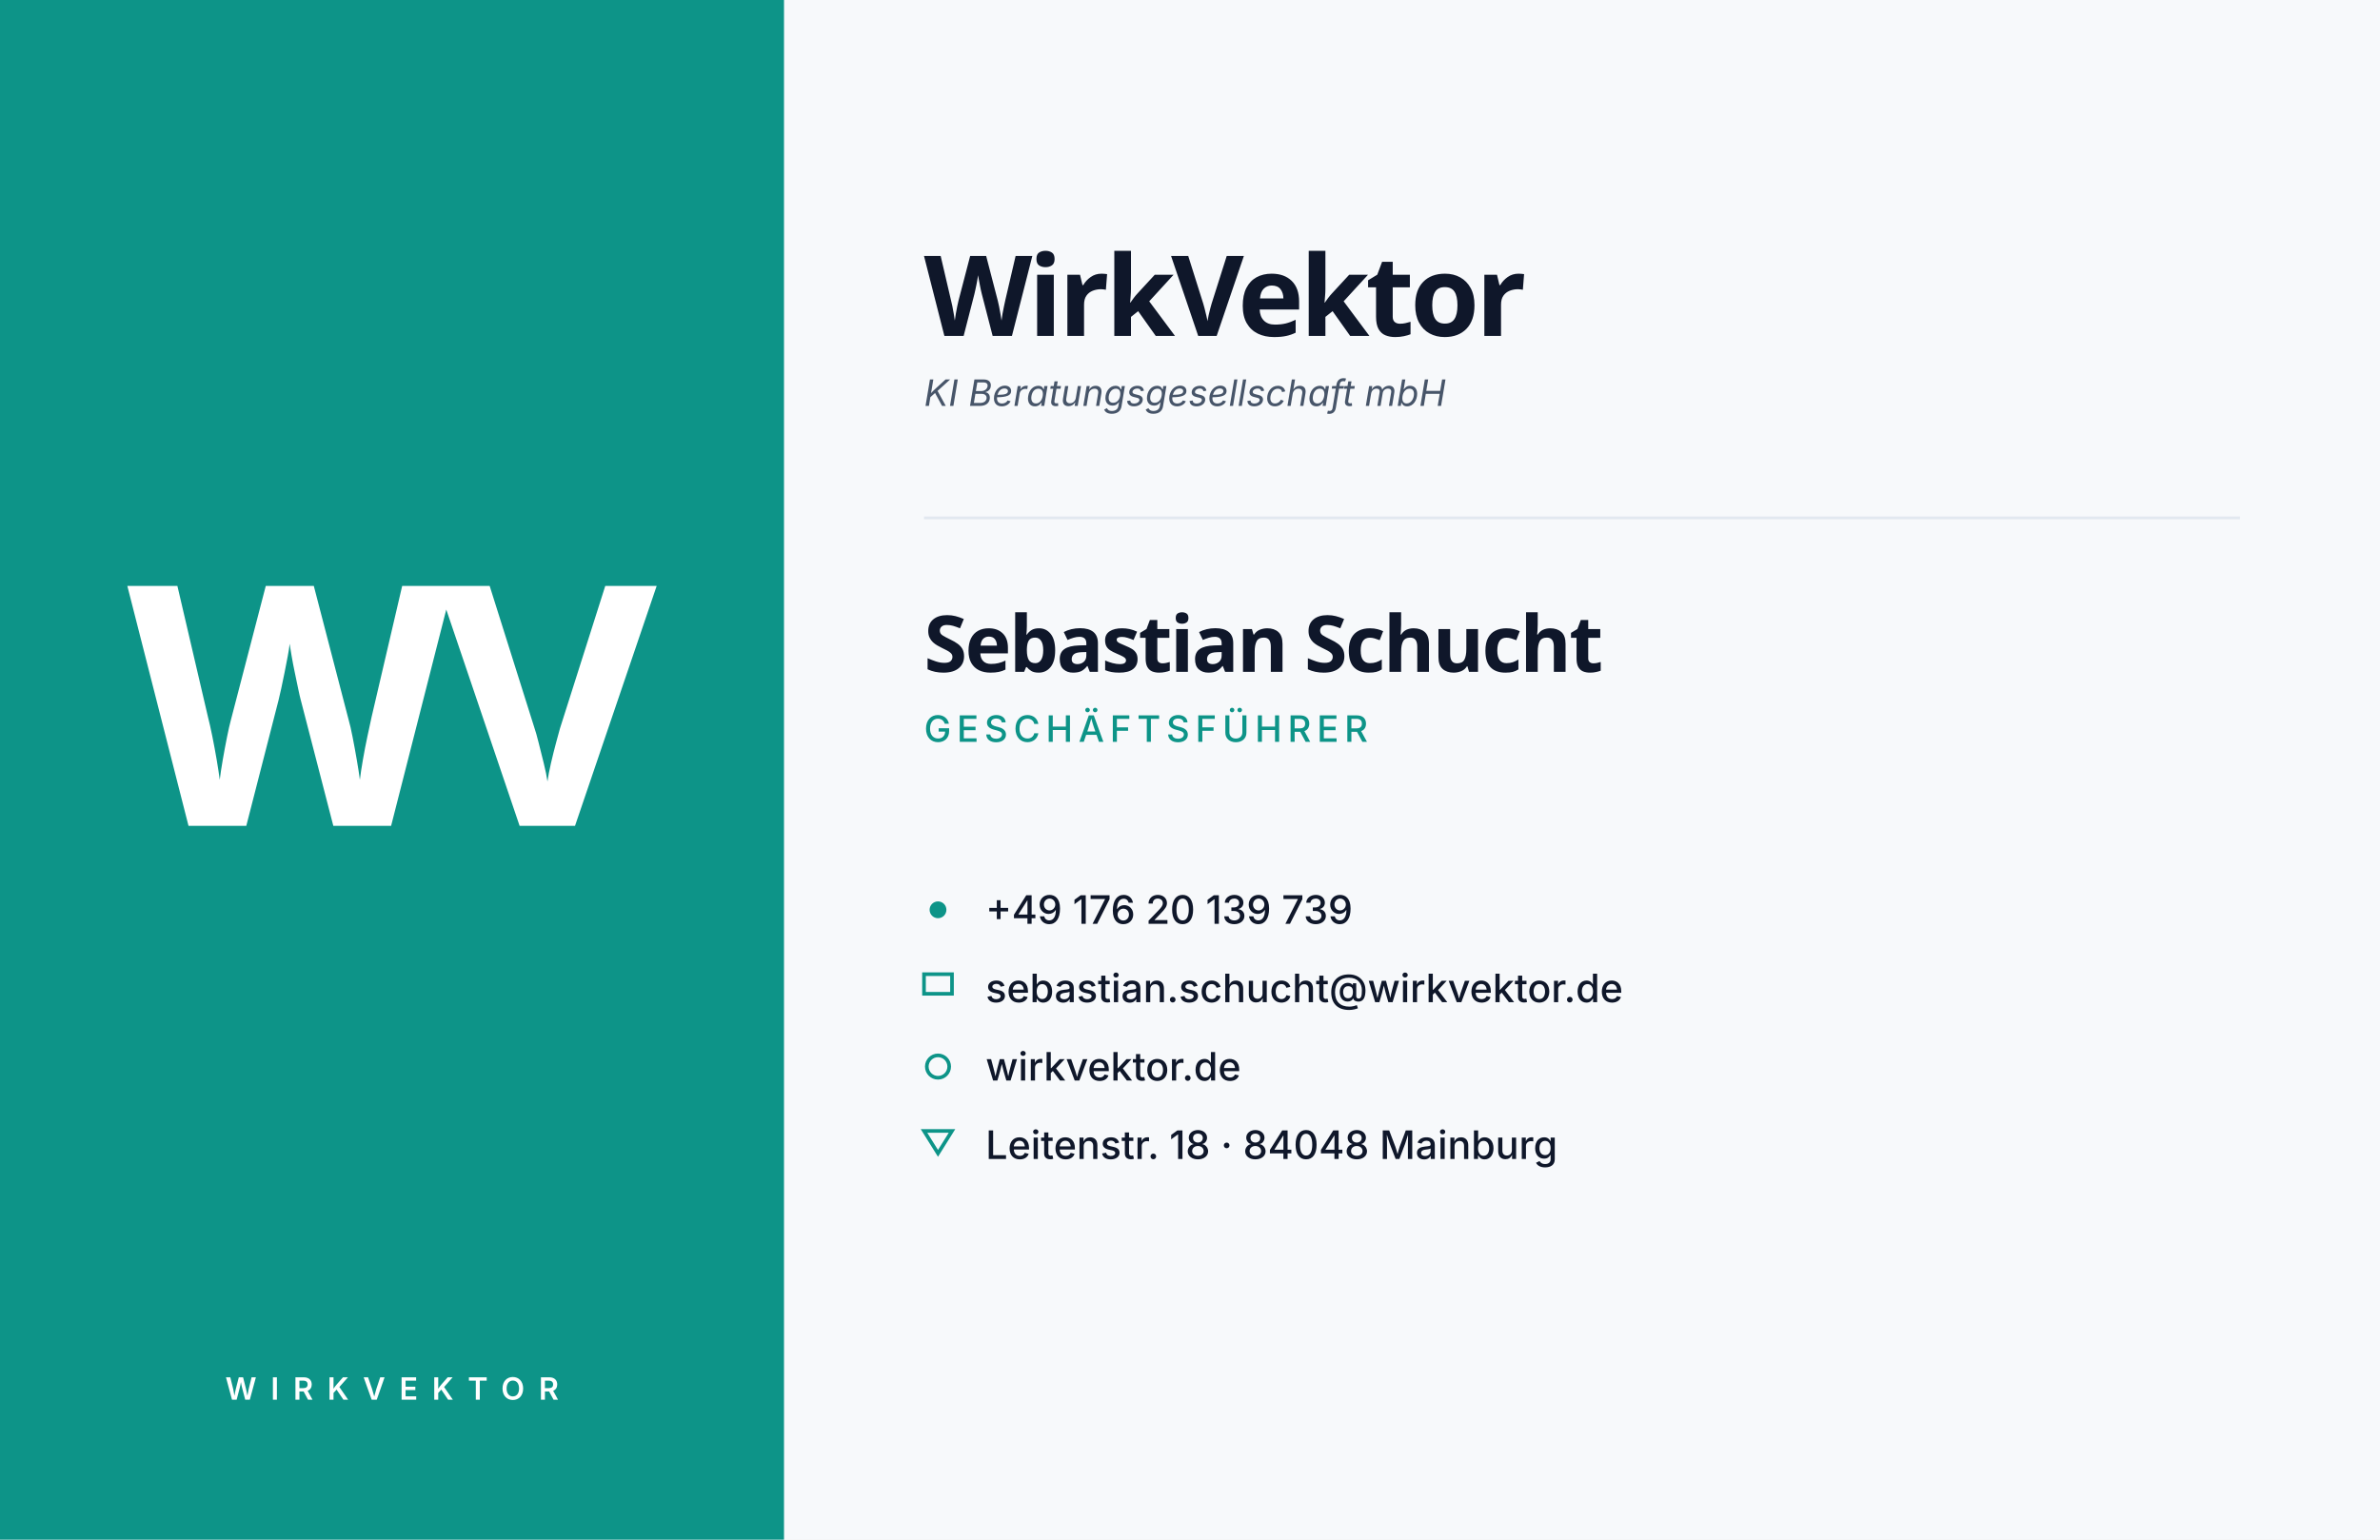
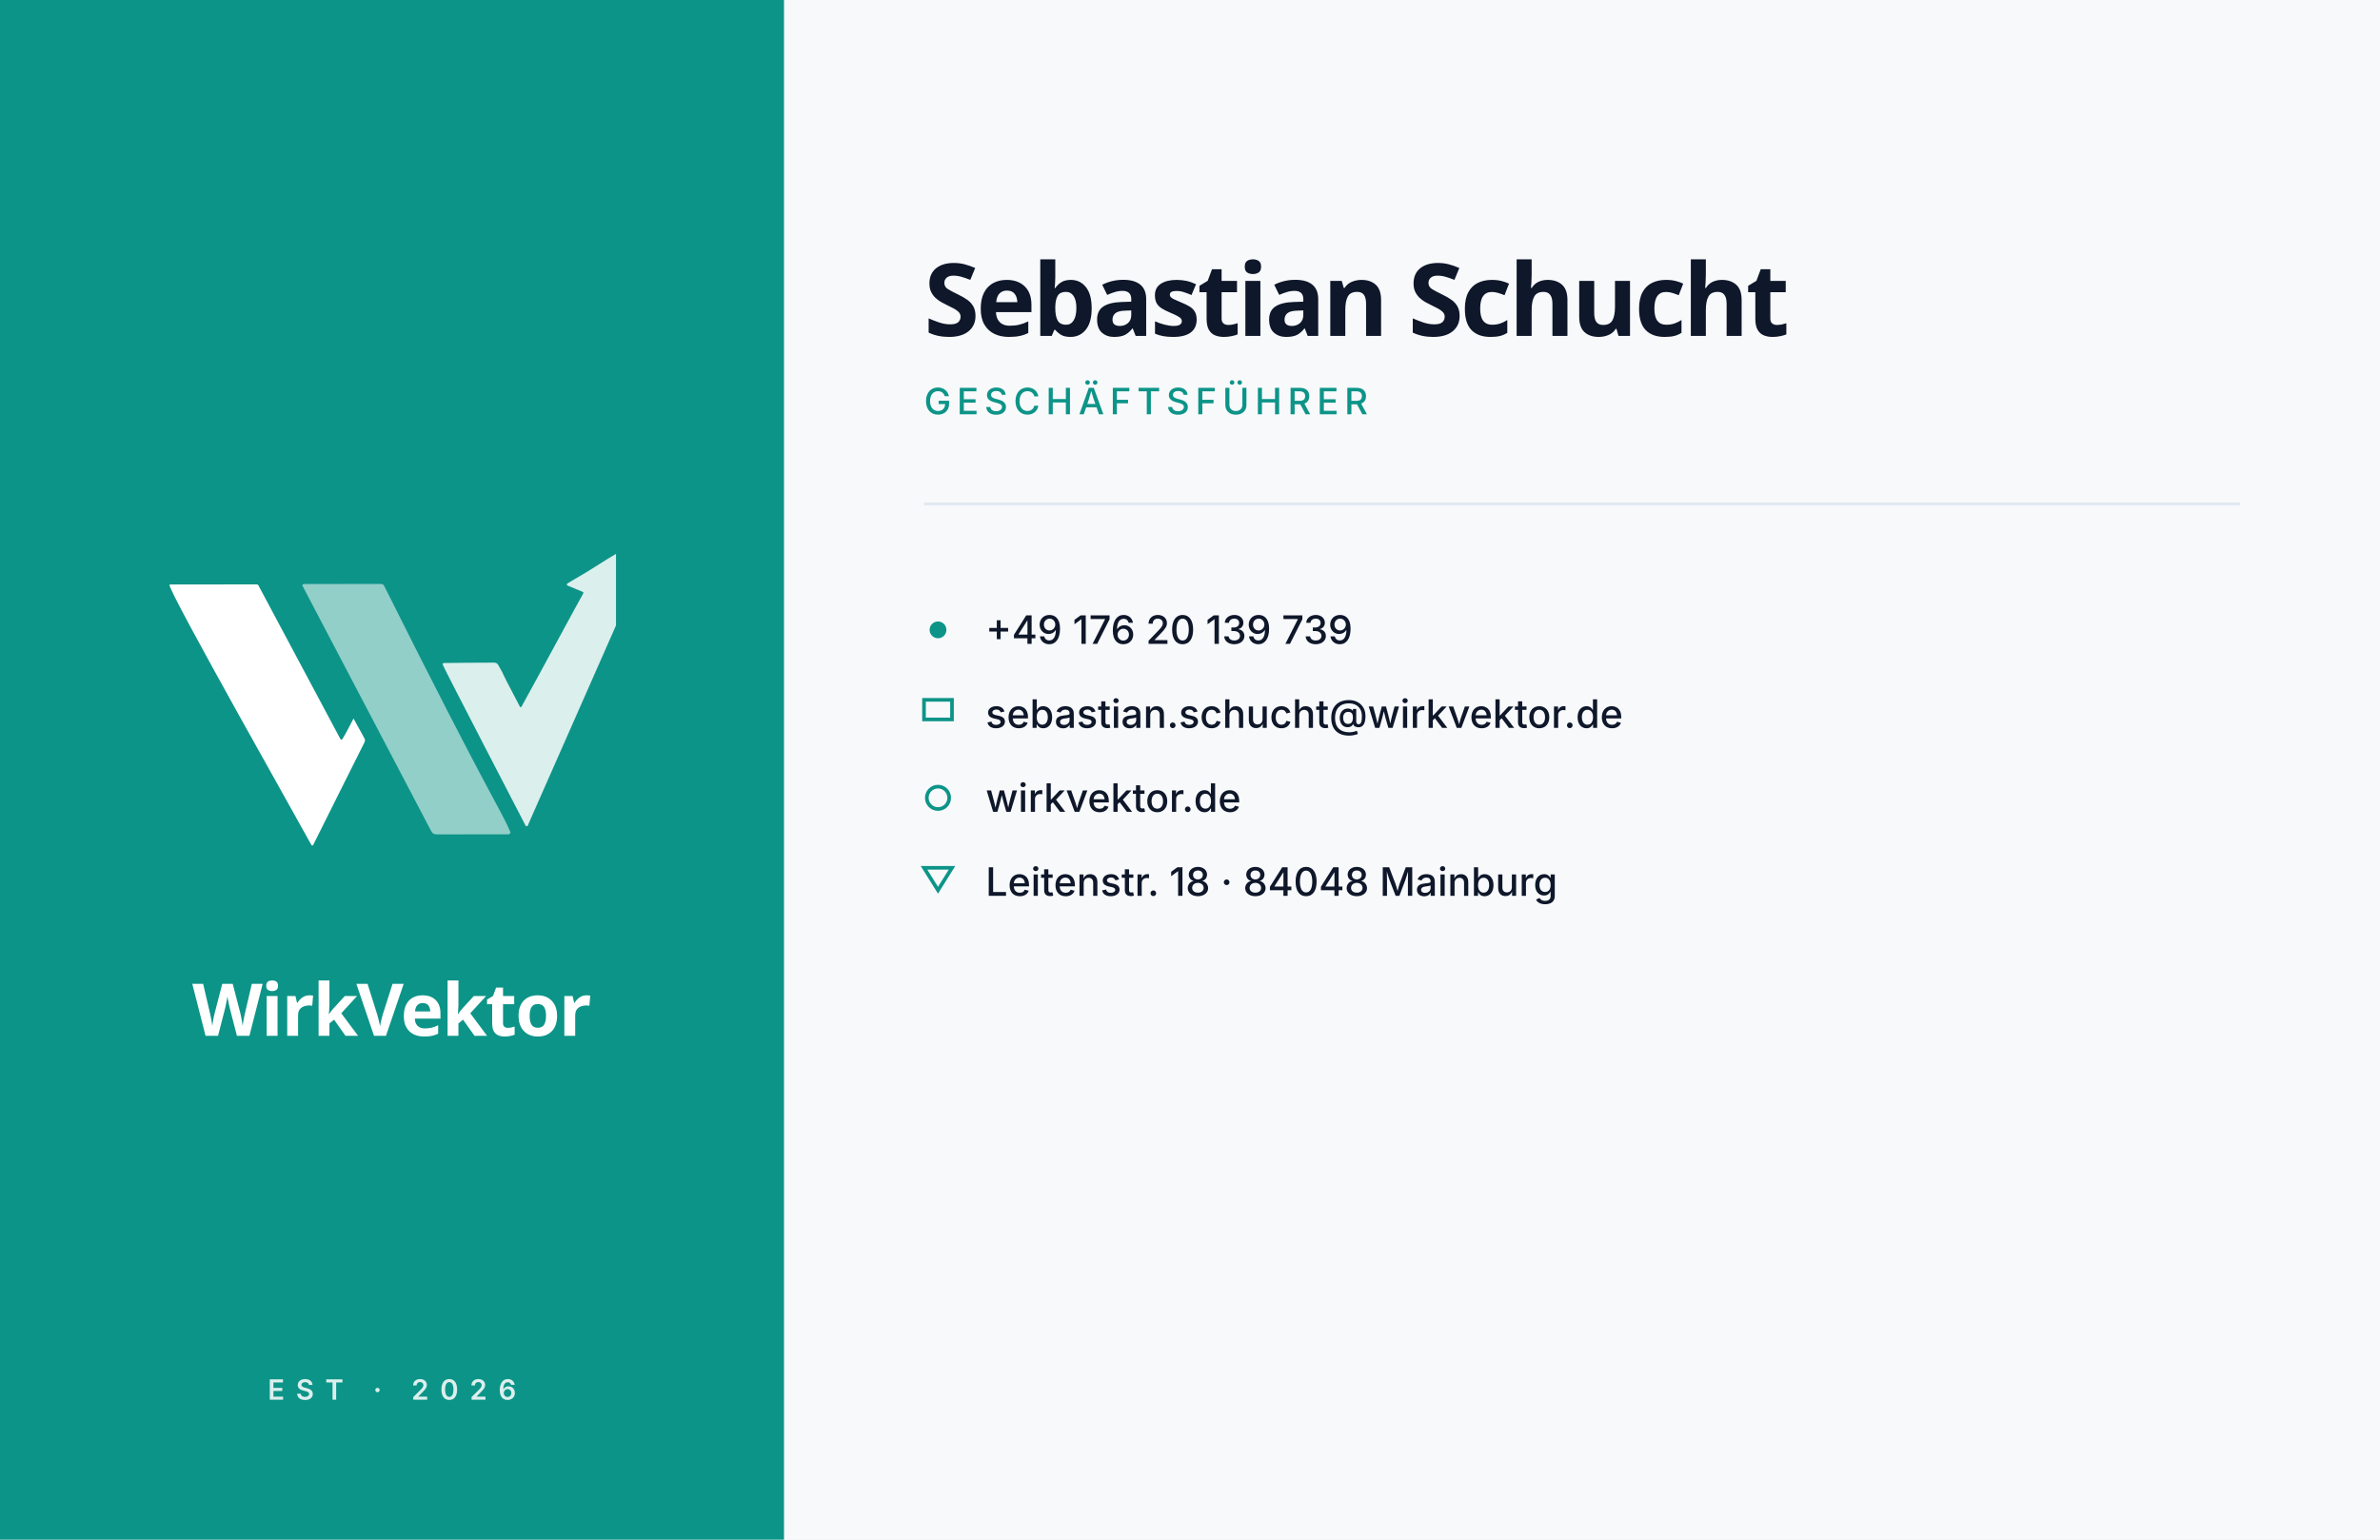
<svg xmlns="http://www.w3.org/2000/svg" viewBox="0 0 850 550" width="85mm" height="55mm" role="img" aria-label="WirkVektor Visitenkarte 08 Vorderseite">
+   <defs>
+     <symbol id="logo-08v" viewBox="50 180 1264 970">
+       <path fill="rgba(255,255,255,0.55)" d="m 429.869,411.105 c -1.617,-3.283 -0.233,-5.407 3.512,-5.808 1.154,-0.124 2.331,-0.047 3.497,-0.047 71.151,-0.004 142.303,0.055 213.454,-0.136 5.038,-0.014 7.805,2.012 9.801,6.002 305.19,610.161 326.418,624.944 356.065,694.597 0.491,1.18 -1.579,4.046 -3.143,5.26 -1.219,0.946 -3.49,0.706 -5.294,0.707 -66.486,0.031 -132.972,-0.081 -199.457,0.172 -8.134,0.031 -12.86,-3.037 -16.18,-10.165" />
+       <path fill="rgba(255,255,255,0.85)" d="m 1069.315,1077.033 c -1.325,3.189 -2.482,6.456 -3.977,9.562 -1.464,3.042 -5.113,3.069 -6.69,-0.01 -16.175,-31.553 -228.362,-440.116 -232.675,-451.984 -1.825,-5.023 -0.851,-6.415 4.361,-6.449 140.348,-0.92 0.105,-0.55 140.391,-0.999 6.031,-0.019 9.354,3.566 11.765,7.866 26.534,47.328 -9.995,-16.84 59.323,114.263 0.772,1.46 1.409,3.513 3.491,3.757 1.61,-0.064 2.185,-1.876 2.845,-3.056 32.028,-57.245 162.365,-299.35 172.784,-316.925 2.047,-3.453 1.165,-4.859 -2.304,-6.257 -13.726,-5.534 -27.368,-11.28 -41.005,-17.033 -0.915,-0.386 -2.078,-1.77 -2.149,-2.2 -0.519,-3.134 1.499,-3.998 2.966,-4.846 101.577,-59.1 49.432,-31.755 175.986,-106.737 2.022,-1.198 4.437,-1.915 6.334,-0.948 1.2,0.612 2.353,3.344 2.355,5.302 9.658,97.447 9.83,98.55 18.322,193.504 0.189,2.114 -0.343,3.102 -2.423,4.106 -2.08,0.492 -4.32,-1.202 -6.383,-2.228 -19.762,-9.821 -20.341,-9.188 -33.209,-15.479 -4.149,-2.029 -6.25,-1.896 -7.918,2.211" />
+       <path fill="#FFFFFF" d="m 536.376,842.626 c 1.594,2.952 4.392,2.515 6.417,-0.866 11.328,-18.91 20.536,-37.895 30.65,-56.92 32.244,59.361 21.35,37.822 31.271,57.039 1.256,2.446 1.399,6.543 0.217,8.985 -48.105,96.831 -97.052,193.246 -144.98,290.174 -1.42,2.842 -4.226,2.881 -5.683,0.101 C 435.334,1105.031 49.433,423.343 54.255,407.715 c 0.121,-1.404 3.421,-1.082 5.311,-1.084 79.82,-0.069 159.64,-0.025 239.459,-0.295 6.461,-0.022 7.126,4.878 8.988,8.315" />
+     </symbol>
+   </defs>
  <rect width="850" height="550" fill="#F7F9FB" />
  <rect width="280" height="550" fill="#0D9488" />
-   <text x="140" y="295" text-anchor="middle" font-family="Hanken Grotesk, system-ui, sans-serif" font-weight="700" font-size="120" fill="#FFFFFF" letter-spacing="-5">WV</text>
-   <text x="140" y="500" text-anchor="middle" font-family="Inter, system-ui, sans-serif" font-weight="600" font-size="11" letter-spacing="5" fill="#FFFFFF">WIRKVEKTOR</text>
-   <text x="330" y="120" font-family="Hanken Grotesk, system-ui, sans-serif" font-weight="700" font-size="40" fill="#0F172A" letter-spacing="-1.4">WirkVektor</text>
-   <text x="330" y="145" font-family="Inter, system-ui, sans-serif" font-style="italic" font-weight="400" font-size="13" fill="#475569">KI Beratungsgesellschaft mbH</text>
-   <line x1="330" y1="185" x2="800" y2="185" stroke="#E2E8F0" stroke-width="1" />
-   <text x="330" y="240" font-family="Hanken Grotesk, system-ui, sans-serif" font-weight="700" font-size="28" fill="#0F172A" letter-spacing="-0.8">Sebastian Schucht</text>
-   <text x="330" y="265" font-family="Inter, system-ui, sans-serif" font-weight="500" font-size="13" fill="#0D9488" letter-spacing="2">GESCHÄFTSFÜHRER</text>
-   <g transform="translate(330 330)" font-family="Inter, system-ui, sans-serif" fill="#0F172A">
+   <use href="#logo-08v" x="60" y="180" width="160" height="123" />
+   <text x="140" y="370" text-anchor="middle" font-family="Hanken Grotesk, system-ui, sans-serif" font-weight="700" font-size="26" fill="#FFFFFF" letter-spacing="-0.6">WirkVektor</text>
+   <text x="140" y="500" text-anchor="middle" font-family="Inter, system-ui, sans-serif" font-weight="600" font-size="10" letter-spacing="4" fill="rgba(255,255,255,0.85)">EST · 2026</text>
+   <text x="330" y="120" font-family="Hanken Grotesk, system-ui, sans-serif" font-weight="700" font-size="36" fill="#0F172A" letter-spacing="-1.2">Sebastian Schucht</text>
+   <text x="330" y="148" font-family="Inter, system-ui, sans-serif" font-weight="500" font-size="13" fill="#0D9488" letter-spacing="2">GESCHÄFTSFÜHRER</text>
+   <line x1="330" y1="180" x2="800" y2="180" stroke="#E2E8F0" stroke-width="1" />
+   <g transform="translate(330 230)" font-family="Inter, system-ui, sans-serif" fill="#0F172A">
    <g>
      <circle cx="5" cy="-5" r="3" fill="#0D9488" />
      <text x="22" font-weight="500" font-size="14">+49 176 20 139 739</text>
    </g>
-     <g transform="translate(0 28)">
+     <g transform="translate(0 30)">
      <rect x="0" y="-10" width="10" height="7" fill="none" stroke="#0D9488" stroke-width="1.3" />
      <text x="22" font-weight="500" font-size="14">sebastian.schucht@wirkvektor.de</text>
    </g>
-     <g transform="translate(0 56)">
+     <g transform="translate(0 60)">
      <circle cx="5" cy="-5" r="4" fill="none" stroke="#0D9488" stroke-width="1.3" />
      <text x="22" font-weight="500" font-size="14">wirkvektor.de</text>
    </g>
-     <g transform="translate(0 84)">
+     <g transform="translate(0 90)">
      <path d="M 0 -10 L 5 -2 L 10 -10 Z" fill="none" stroke="#0D9488" stroke-width="1.3" />
      <text x="22" font-weight="500" font-size="14">Leitenstr. 18 · 84048 Mainburg</text>
    </g>
  </g>
</svg>
